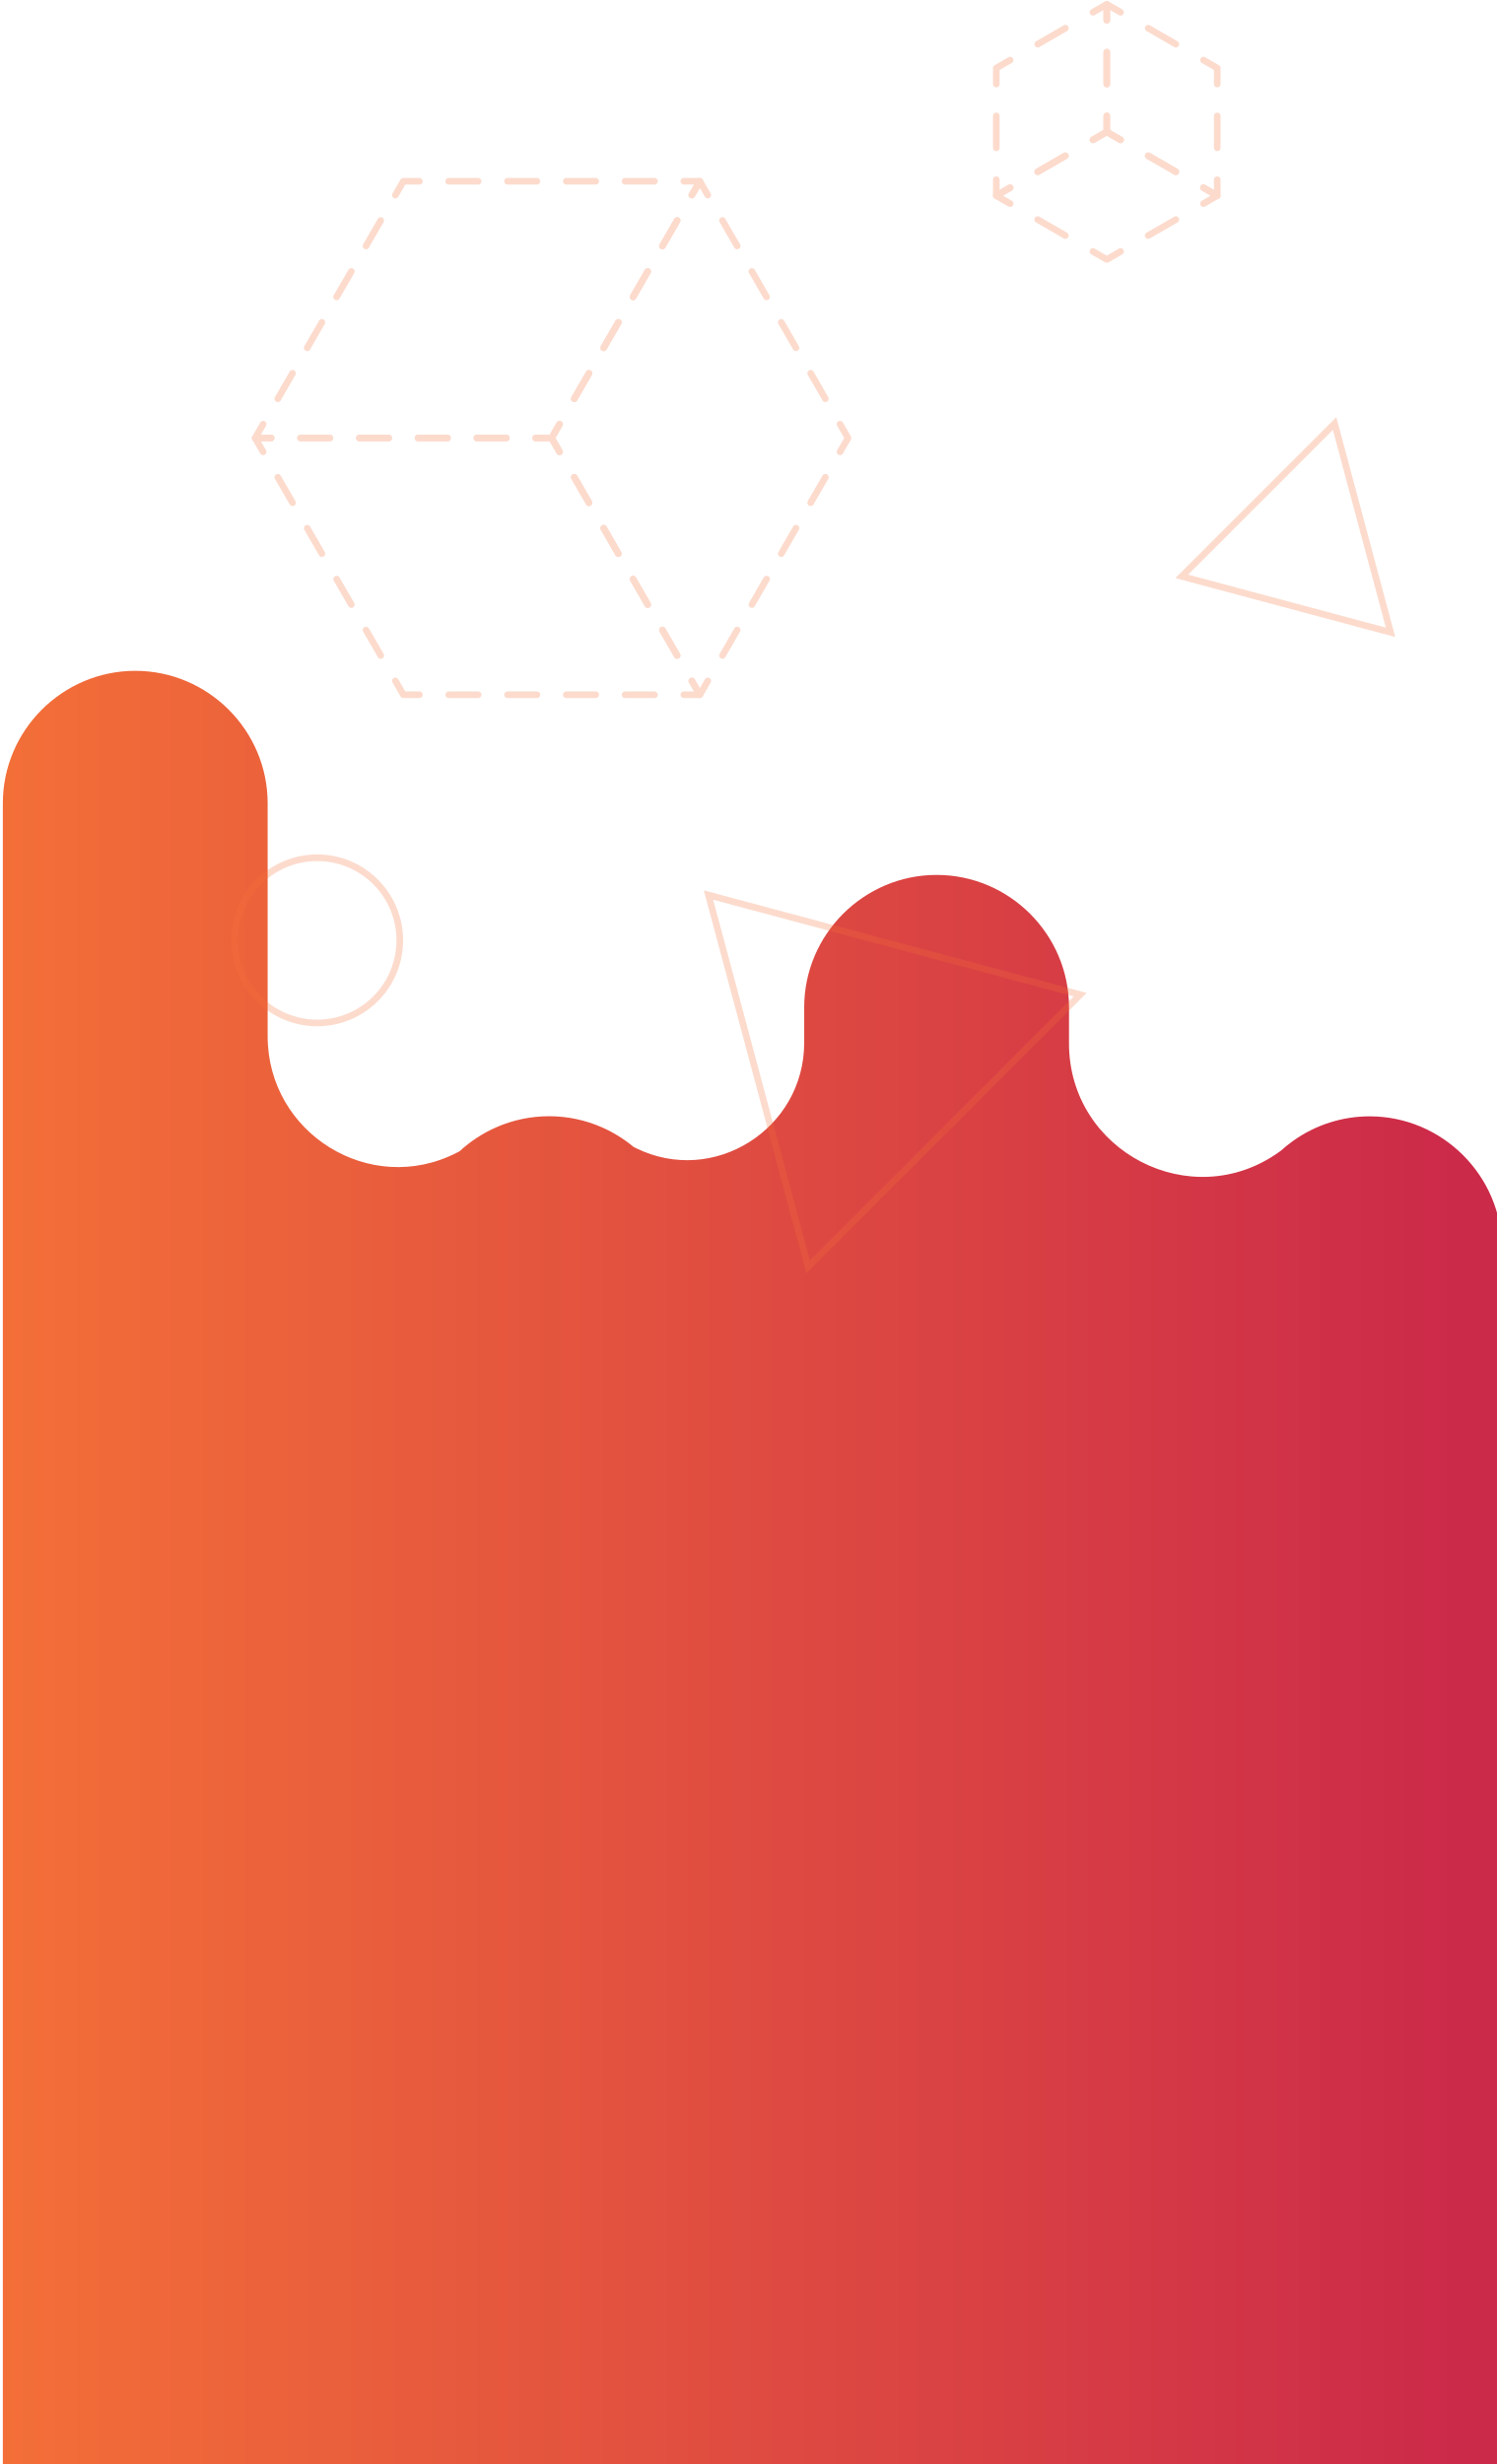
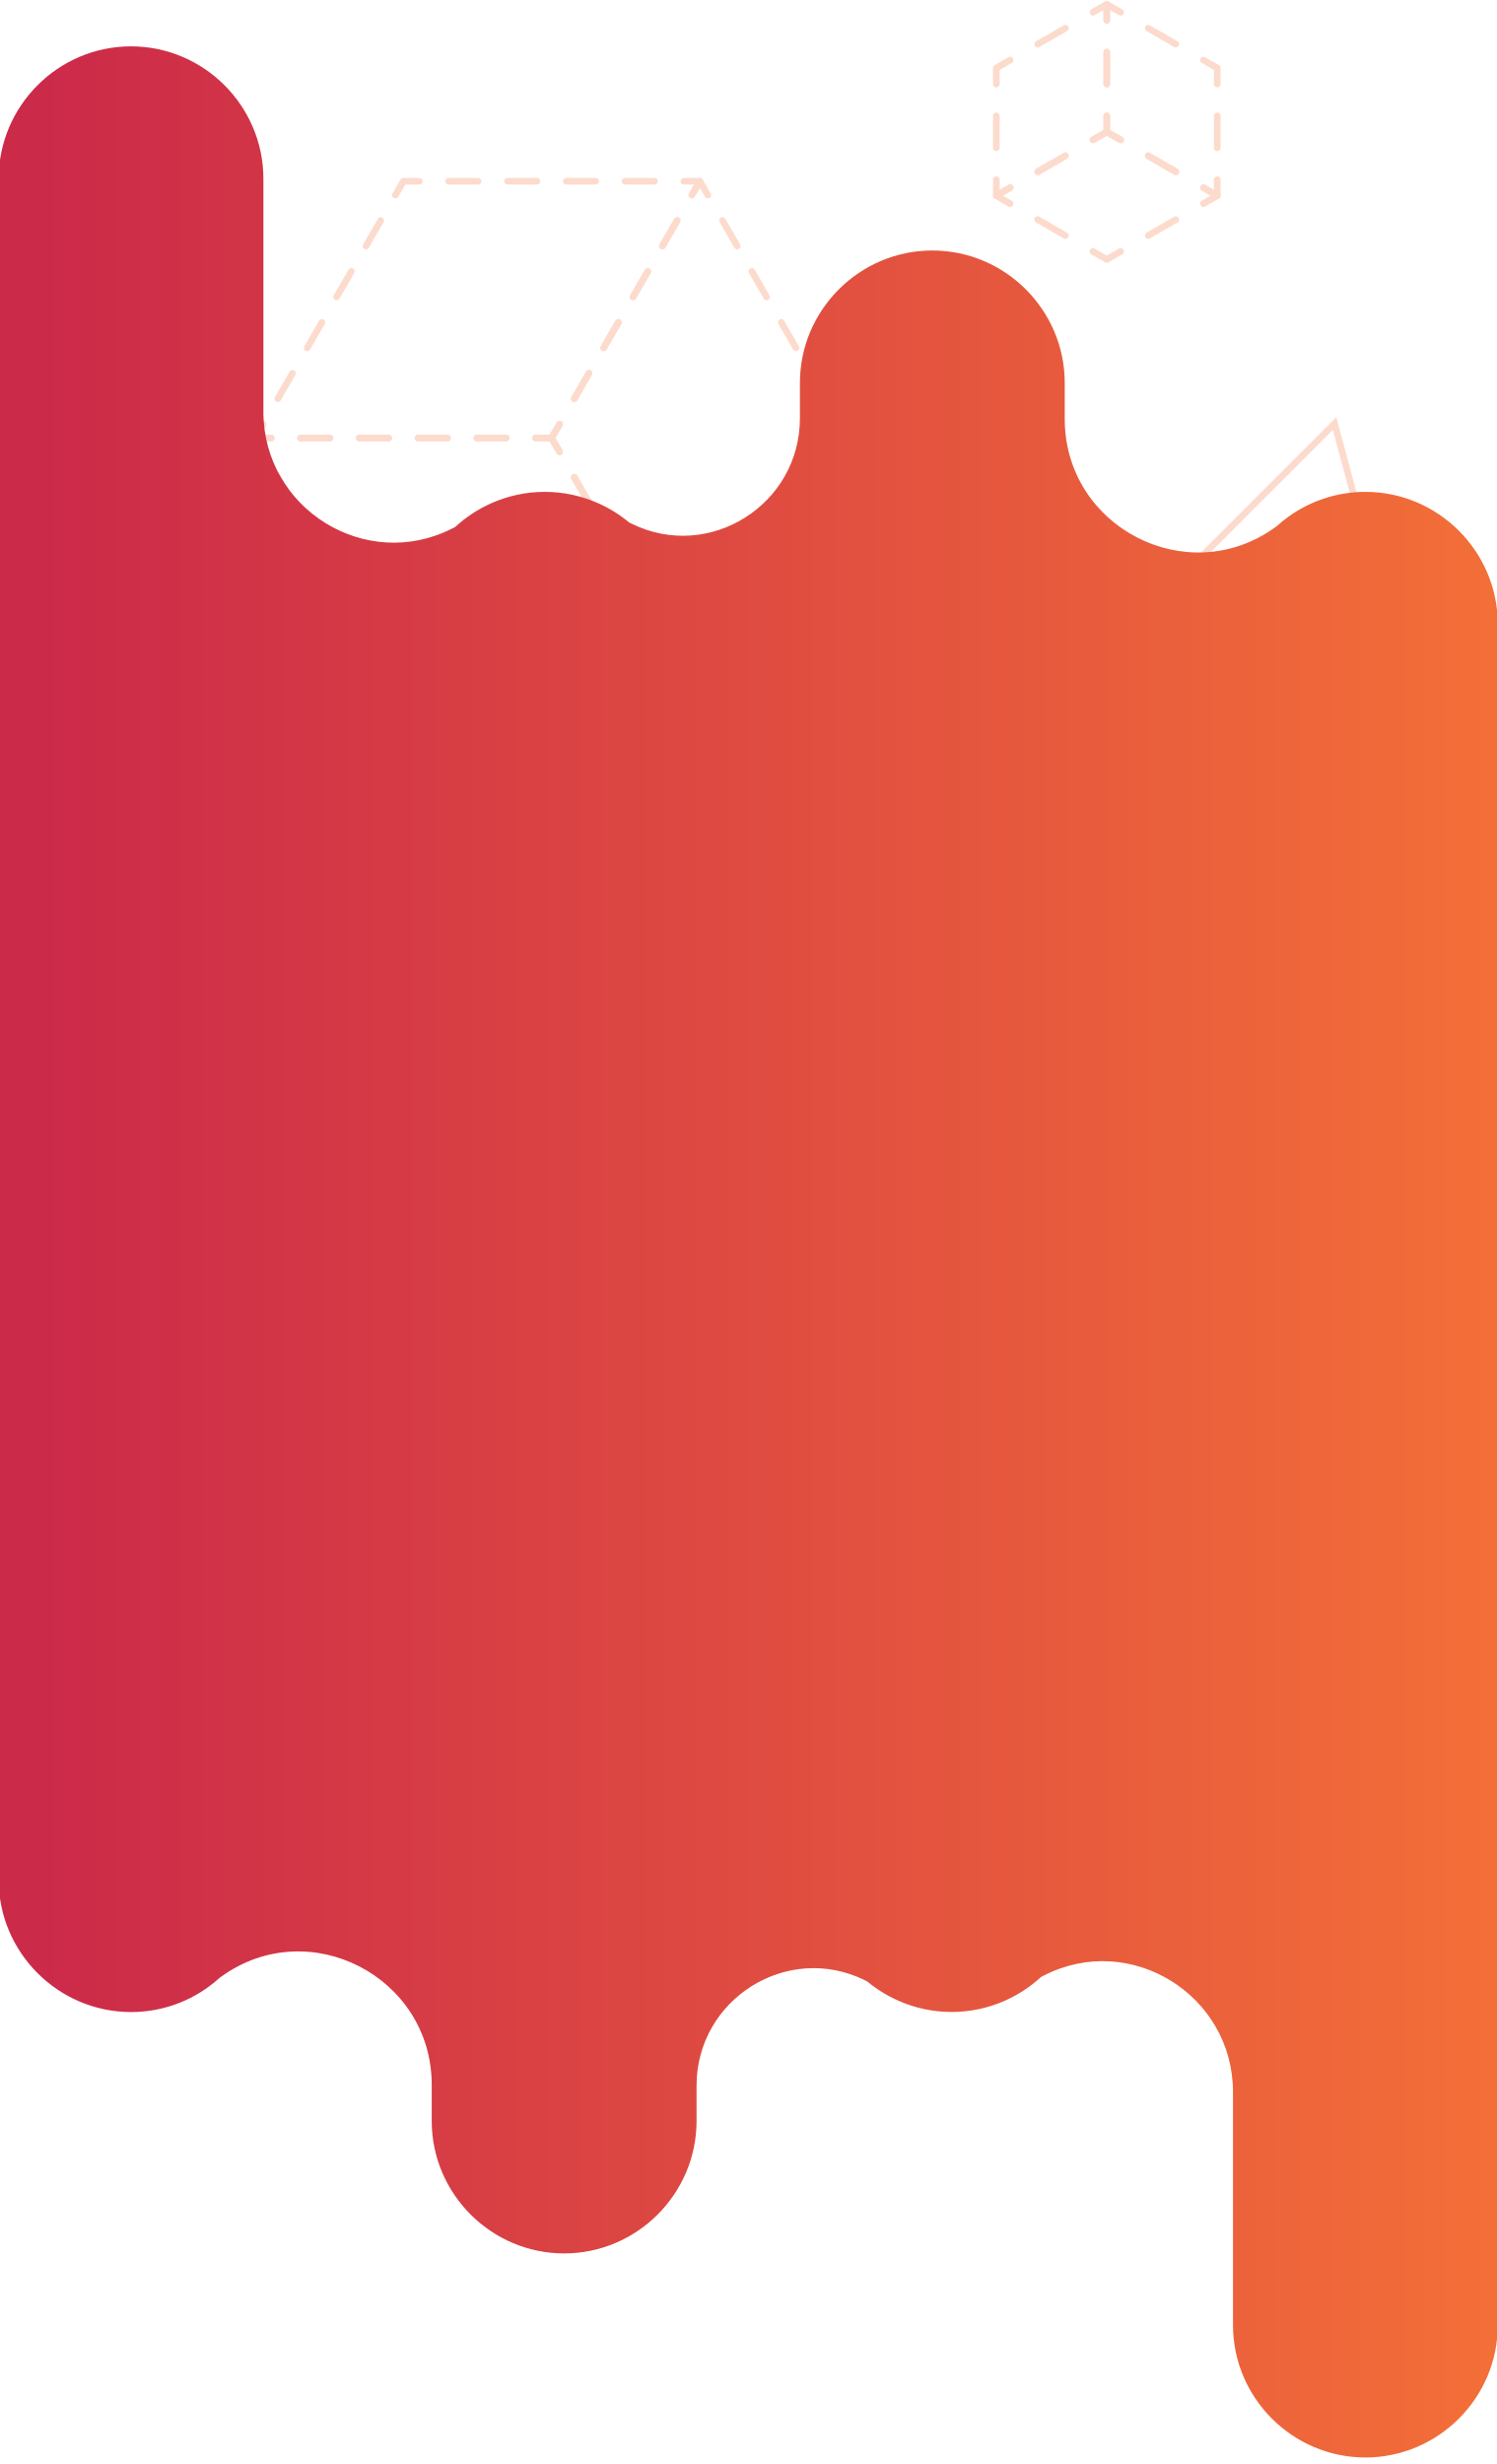
<svg xmlns="http://www.w3.org/2000/svg" id="Layer_1" data-name="Layer 1" viewBox="0 0 1125 1852.29">
  <defs>
-     <style>.cls-1{fill:url(#linear-gradient);}.cls-2,.cls-4{opacity:0.25;}.cls-10,.cls-11,.cls-3,.cls-4,.cls-5,.cls-6,.cls-7,.cls-8,.cls-9{fill:none;stroke:#f36f38;stroke-width:5px;}.cls-3{stroke-miterlimit:10;}.cls-10,.cls-11,.cls-4,.cls-5,.cls-6,.cls-7,.cls-8,.cls-9{stroke-linecap:round;stroke-linejoin:round;}.cls-6{stroke-dasharray:22.1 22.1;}.cls-7{stroke-dasharray:22.1 22.1;}.cls-8{stroke-dasharray:22.1 22.1;}.cls-9{stroke-dasharray:23.97 23.97;}.cls-10{stroke-dasharray:23.97 23.97;}.cls-11{stroke-dasharray:23.97 23.97;}</style>
-     <linearGradient id="linear-gradient" x1="-4.14" y1="673.71" x2="1122.97" y2="673.71" gradientTransform="translate(1125.1 1852) rotate(180)" gradientUnits="userSpaceOnUse">
+     <style>.cls-1,.cls-3{opacity:0.25;}.cls-10,.cls-2,.cls-3,.cls-4,.cls-5,.cls-6,.cls-7,.cls-8,.cls-9{fill:none;stroke:#f36f38;stroke-width:5px;}.cls-2{stroke-miterlimit:10;}.cls-10,.cls-3,.cls-4,.cls-5,.cls-6,.cls-7,.cls-8,.cls-9{stroke-linecap:round;stroke-linejoin:round;}.cls-5{stroke-dasharray:22.1 22.1;}.cls-6{stroke-dasharray:22.1 22.1;}.cls-7{stroke-dasharray:22.1 22.1;}.cls-8{stroke-dasharray:23.97 23.97;}.cls-9{stroke-dasharray:23.97 23.97;}.cls-10{stroke-dasharray:23.97 23.97;}.cls-11{fill:url(#linear-gradient);}</style>
+     <linearGradient id="linear-gradient" x1="-1.05" y1="941.13" x2="1126.05" y2="941.13" gradientUnits="userSpaceOnUse">
      <stop offset="0.03" stop-color="#cc2a49" />
      <stop offset="1" stop-color="#f36f38" />
    </linearGradient>
  </defs>
-   <path class="cls-1" d="M1126.24,1852.29v-140h.34V1454.08a99.23,99.23,0,0,0,2.66-22.81V938.75c0-54.75-44.8-99.55-99.54-99.55h0a98.82,98.82,0,0,0-57.4,18.35h0A100.26,100.26,0,0,0,963,865l-1.18.86c-66,47.5-158.14-.18-158.14-81.51v-27.1c0-54.75-44.79-99.54-99.54-99.54h0c-54.75,0-99.54,44.79-99.54,99.54v26.57c0,65-68.2,108-126.51,79.26-.64-.31-1.28-.63-1.9-1a100.18,100.18,0,0,0-23.35-14.49,98.66,98.66,0,0,0-40.06-8.48h0a98.66,98.66,0,0,0-40.06,8.48,100.17,100.17,0,0,0-27.18,17.84c-.69.37-1.39.73-2.11,1.1C278.4,899.9,201.22,852,201.22,779V603.83c0-54.75-44.79-99.54-99.54-99.54h0c-54.75,0-99.54,44.79-99.54,99.54V1852.29Z" />
-   <g class="cls-2">
-     <polygon class="cls-3" points="1045.42 475.34 1003.36 318.37 888.45 433.28 1045.42 475.34" />
-     <polygon class="cls-3" points="532.64 672.84 607.53 952.32 812.12 747.73 532.64 672.84" />
+   <g class="cls-1">
+     <polygon class="cls-2" points="1045.42 475.34 1003.36 318.37 888.45 433.28 1045.42 475.34" />
+     <polygon class="cls-2" points="532.64 672.84 607.53 952.32 812.12 747.73 532.64 672.84" />
  </g>
-   <circle class="cls-4" cx="238.47" cy="706.9" r="62.09" />
-   <g class="cls-2">
-     <polyline class="cls-5" points="631.55 339.66 637.55 329.27 631.55 318.88" />
-     <line class="cls-6" x1="620.51" y1="299.74" x2="537.65" y2="156.23" />
-     <polyline class="cls-5" points="532.12 146.66 526.12 136.27 520.12 146.66" />
-     <line class="cls-6" x1="509.07" y1="165.79" x2="426.22" y2="309.31" />
-     <polyline class="cls-5" points="420.69 318.88 414.69 329.27 420.69 339.66" />
-     <line class="cls-7" x1="431.74" y1="358.8" x2="514.6" y2="502.31" />
-     <polyline class="cls-5" points="520.12 511.88 526.12 522.27 532.12 511.88" />
-     <line class="cls-7" x1="543.17" y1="492.75" x2="626.03" y2="349.23" />
-     <polyline class="cls-5" points="520.12 146.66 526.12 136.27 514.12 136.27" />
-     <line class="cls-8" x1="492.03" y1="136.27" x2="326.31" y2="136.27" />
-     <polyline class="cls-5" points="315.26 136.27 303.26 136.27 297.26 146.66" />
-     <line class="cls-6" x1="286.21" y1="165.79" x2="203.35" y2="309.31" />
-     <polyline class="cls-5" points="197.83 318.88 191.83 329.27 203.83 329.27" />
-     <line class="cls-8" x1="225.93" y1="329.27" x2="391.64" y2="329.27" />
-     <polyline class="cls-5" points="402.69 329.27 414.69 329.27 420.69 318.88" />
-     <line class="cls-6" x1="431.74" y1="299.74" x2="514.6" y2="156.23" />
-     <polyline class="cls-5" points="420.69 339.66 414.69 329.27 402.69 329.27" />
-     <line class="cls-8" x1="380.6" y1="329.27" x2="214.88" y2="329.27" />
-     <polyline class="cls-5" points="203.83 329.27 191.83 329.27 197.83 339.66" />
-     <line class="cls-7" x1="208.88" y1="358.8" x2="291.74" y2="502.31" />
-     <polyline class="cls-5" points="297.26 511.88 303.26 522.27 315.26 522.27" />
-     <line class="cls-8" x1="337.36" y1="522.27" x2="503.07" y2="522.27" />
-     <polyline class="cls-5" points="514.12 522.27 526.12 522.27 520.12 511.88" />
-     <line class="cls-7" x1="509.07" y1="492.75" x2="426.22" y2="349.23" />
+   <circle class="cls-3" cx="238.47" cy="706.9" r="62.09" />
+   <g class="cls-1">
+     <polyline class="cls-4" points="631.55 339.66 637.55 329.27 631.55 318.88" />
+     <line class="cls-5" x1="620.51" y1="299.74" x2="537.65" y2="156.23" />
+     <polyline class="cls-4" points="532.12 146.66 526.12 136.27 520.12 146.66" />
+     <line class="cls-5" x1="509.07" y1="165.79" x2="426.22" y2="309.31" />
+     <polyline class="cls-4" points="420.69 318.88 414.69 329.27 420.69 339.66" />
+     <line class="cls-6" x1="431.74" y1="358.8" x2="514.6" y2="502.31" />
+     <polyline class="cls-4" points="520.12 511.88 526.12 522.27 532.12 511.88" />
+     <line class="cls-6" x1="543.17" y1="492.75" x2="626.03" y2="349.23" />
+     <polyline class="cls-4" points="520.12 146.66 526.12 136.27 514.12 136.27" />
+     <line class="cls-7" x1="492.03" y1="136.27" x2="326.31" y2="136.27" />
+     <polyline class="cls-4" points="315.26 136.27 303.26 136.27 297.26 146.66" />
+     <line class="cls-5" x1="286.21" y1="165.79" x2="203.35" y2="309.31" />
+     <polyline class="cls-4" points="197.83 318.88 191.83 329.27 203.83 329.27" />
+     <line class="cls-7" x1="225.93" y1="329.27" x2="391.64" y2="329.27" />
+     <polyline class="cls-4" points="402.69 329.27 414.69 329.27 420.69 318.88" />
+     <line class="cls-5" x1="431.74" y1="299.74" x2="514.6" y2="156.23" />
+     <polyline class="cls-4" points="420.69 339.66 414.69 329.27 402.69 329.27" />
+     <line class="cls-7" x1="380.6" y1="329.27" x2="214.88" y2="329.27" />
+     <polyline class="cls-4" points="203.83 329.27 191.83 329.27 197.83 339.66" />
+     <line class="cls-6" x1="208.88" y1="358.8" x2="291.74" y2="502.31" />
+     <polyline class="cls-4" points="297.26 511.88 303.26 522.27 315.26 522.27" />
+     <line class="cls-7" x1="337.36" y1="522.27" x2="503.07" y2="522.27" />
+     <polyline class="cls-4" points="514.12 522.27 526.12 522.27 520.12 511.88" />
+     <line class="cls-6" x1="509.07" y1="492.75" x2="426.22" y2="349.23" />
  </g>
-   <g class="cls-2">
-     <polyline class="cls-5" points="821.7 189.05 832.09 195.05 842.48 189.05" />
-     <line class="cls-9" x1="863.24" y1="177.07" x2="894.38" y2="159.09" />
-     <polyline class="cls-5" points="904.76 153.09 915.15 147.09 904.76 141.09" />
-     <line class="cls-9" x1="884" y1="129.11" x2="852.86" y2="111.13" />
-     <polyline class="cls-5" points="842.48 105.14 832.09 99.14 821.7 105.14" />
-     <line class="cls-10" x1="800.93" y1="117.12" x2="769.79" y2="135.1" />
-     <polyline class="cls-5" points="759.41 141.09 749.02 147.09 759.41 153.09" />
-     <line class="cls-10" x1="780.17" y1="165.08" x2="811.32" y2="183.06" />
-     <polyline class="cls-5" points="904.76 141.09 915.15 147.09 915.15 135.09" />
-     <line class="cls-11" x1="915.15" y1="111.12" x2="915.15" y2="75.16" />
-     <polyline class="cls-5" points="915.15 63.18 915.15 51.18 904.76 45.18" />
-     <line class="cls-9" x1="884" y1="33.19" x2="852.86" y2="15.21" />
-     <polyline class="cls-5" points="842.48 9.22 832.09 3.22 832.09 15.22" />
-     <line class="cls-11" x1="832.09" y1="39.19" x2="832.09" y2="75.15" />
-     <polyline class="cls-5" points="832.09 87.14 832.09 99.14 842.48 105.14" />
-     <line class="cls-9" x1="863.24" y1="117.12" x2="894.38" y2="135.1" />
-     <polyline class="cls-5" points="821.7 105.14 832.09 99.14 832.09 87.14" />
-     <line class="cls-11" x1="832.09" y1="63.16" x2="832.09" y2="27.21" />
-     <polyline class="cls-5" points="832.09 15.22 832.09 3.22 821.7 9.22" />
-     <line class="cls-10" x1="800.93" y1="21.21" x2="769.79" y2="39.19" />
-     <polyline class="cls-5" points="759.41 45.18 749.02 51.18 749.02 63.18" />
-     <line class="cls-11" x1="749.02" y1="87.15" x2="749.02" y2="123.11" />
-     <polyline class="cls-5" points="749.02 135.09 749.02 147.09 759.41 141.09" />
-     <line class="cls-10" x1="780.17" y1="129.11" x2="811.32" y2="111.13" />
+   <g class="cls-1">
+     <polyline class="cls-4" points="821.7 189.05 832.09 195.05 842.48 189.05" />
+     <line class="cls-8" x1="863.24" y1="177.07" x2="894.38" y2="159.09" />
+     <polyline class="cls-4" points="904.76 153.09 915.15 147.09 904.76 141.09" />
+     <line class="cls-8" x1="884" y1="129.11" x2="852.86" y2="111.13" />
+     <polyline class="cls-4" points="842.48 105.14 832.09 99.14 821.7 105.14" />
+     <line class="cls-9" x1="800.93" y1="117.12" x2="769.79" y2="135.1" />
+     <polyline class="cls-4" points="759.41 141.09 749.02 147.09 759.41 153.09" />
+     <line class="cls-9" x1="780.17" y1="165.08" x2="811.32" y2="183.06" />
+     <polyline class="cls-4" points="904.76 141.09 915.15 147.09 915.15 135.09" />
+     <line class="cls-10" x1="915.15" y1="111.12" x2="915.15" y2="75.16" />
+     <polyline class="cls-4" points="915.15 63.18 915.15 51.18 904.76 45.18" />
+     <line class="cls-8" x1="884" y1="33.19" x2="852.86" y2="15.21" />
+     <polyline class="cls-4" points="842.48 9.22 832.09 3.22 832.09 15.22" />
+     <line class="cls-10" x1="832.09" y1="39.19" x2="832.09" y2="75.15" />
+     <polyline class="cls-4" points="832.09 87.14 832.09 99.14 842.48 105.14" />
+     <line class="cls-8" x1="863.24" y1="117.12" x2="894.38" y2="135.1" />
+     <polyline class="cls-4" points="821.7 105.14 832.09 99.14 832.09 87.14" />
+     <line class="cls-10" x1="832.09" y1="63.16" x2="832.09" y2="27.21" />
+     <polyline class="cls-4" points="832.09 15.22 832.09 3.22 821.7 9.22" />
+     <line class="cls-9" x1="800.93" y1="21.21" x2="769.79" y2="39.19" />
+     <polyline class="cls-4" points="759.41 45.18 749.02 51.18 749.02 63.18" />
+     <line class="cls-10" x1="749.02" y1="87.15" x2="749.02" y2="123.11" />
+     <polyline class="cls-4" points="749.02 135.09 749.02 147.09 759.41 141.09" />
+     <line class="cls-9" x1="780.17" y1="129.11" x2="811.32" y2="111.13" />
  </g>
+   <path class="cls-11" d="M1026.51,369.76h0a98.86,98.86,0,0,0-57.4,18.34h0a100.56,100.56,0,0,0-9.32,7.5l-1.19.86c-66,47.5-158.13-.18-158.13-81.52V287.85c0-54.75-44.8-99.54-99.54-99.54h0c-54.75,0-99.55,44.79-99.55,99.54v26.57c0,65-68.2,108-126.51,79.26l-1.89-.95a99.91,99.91,0,0,0-23.36-14.49,98.46,98.46,0,0,0-40.06-8.48h0a98.46,98.46,0,0,0-40.06,8.48,100,100,0,0,0-27.19,17.84l-2.1,1.09c-65,33.29-142.18-14.58-142.18-87.6V134.39c0-54.75-44.79-99.54-99.54-99.54h0C43.74,34.85-1,79.64-1,134.39V1413c0,54.74,44.79,99.54,99.54,99.54h0a98.86,98.86,0,0,0,57.4-18.34h0a100.56,100.56,0,0,0,9.32-7.5l1.19-.86c66-47.5,158.13.18,158.13,81.52v27.09c0,54.75,44.8,99.54,99.54,99.54h0c54.75,0,99.55-44.79,99.55-99.54v-26.57c0-65,68.2-108,126.51-79.26l1.89,1A99.91,99.91,0,0,0,675.38,1504a98.46,98.46,0,0,0,40.06,8.48h0A98.46,98.46,0,0,0,755.5,1504a100,100,0,0,0,27.19-17.84l2.1-1.09c65-33.29,142.18,14.58,142.18,87.6v175.18c0,54.75,44.79,99.54,99.54,99.54h0c54.75,0,99.54-44.79,99.54-99.54V469.3C1126.05,414.55,1081.26,369.76,1026.51,369.76Z" />
</svg>
